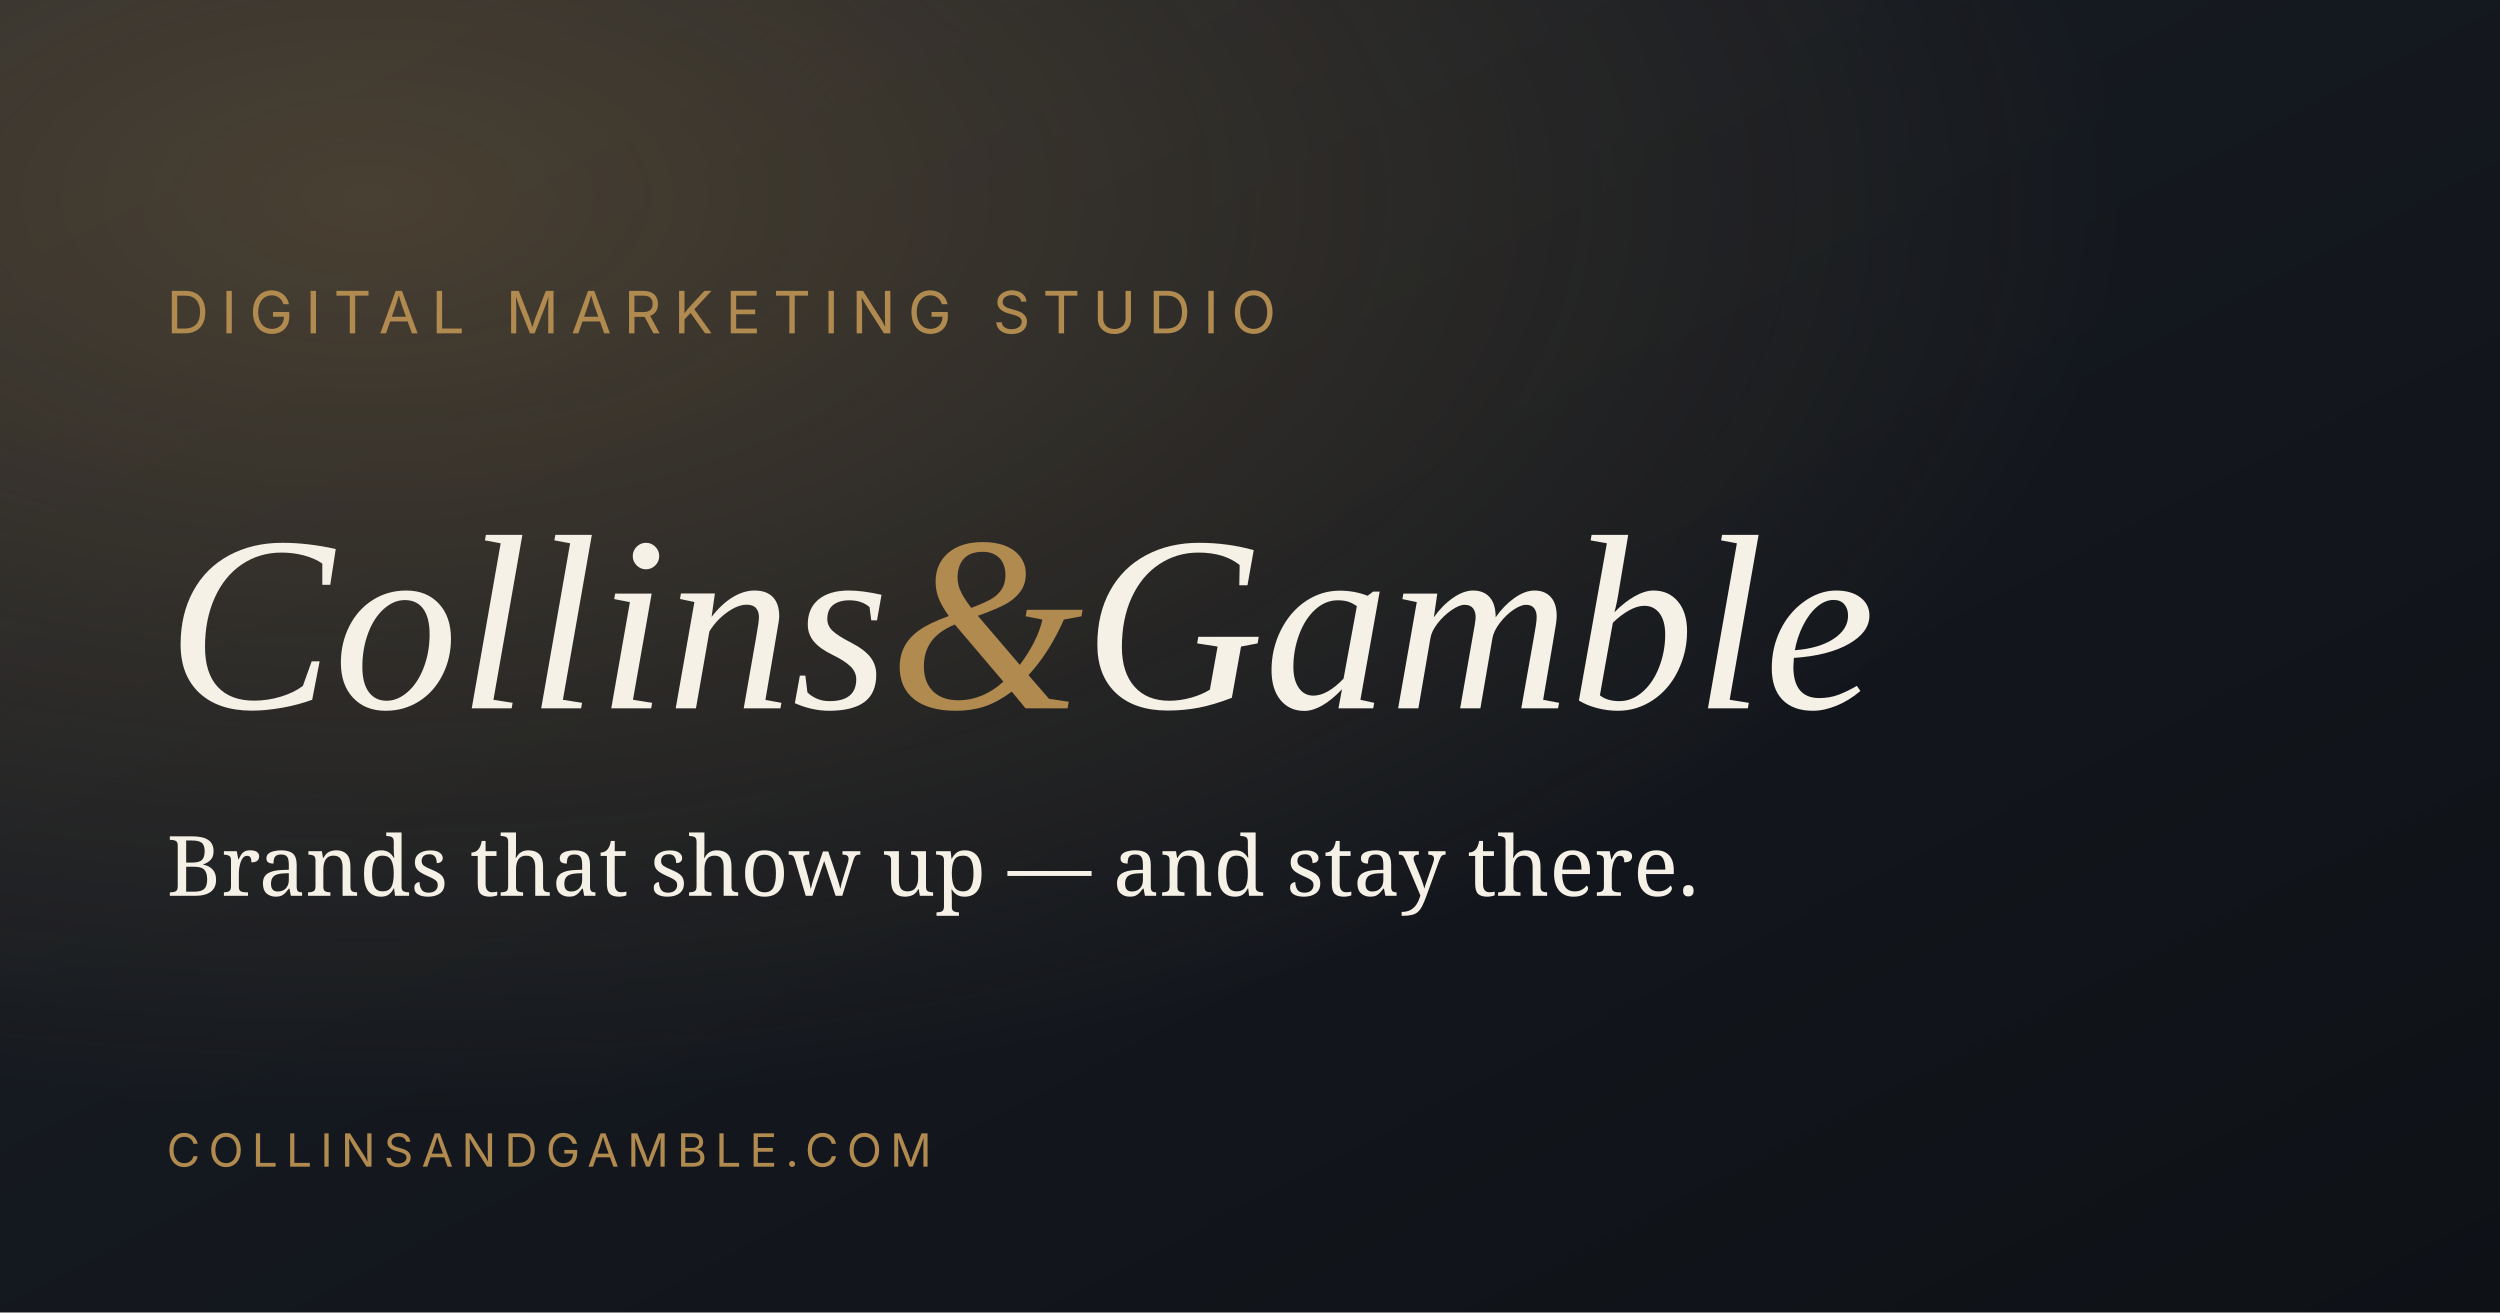
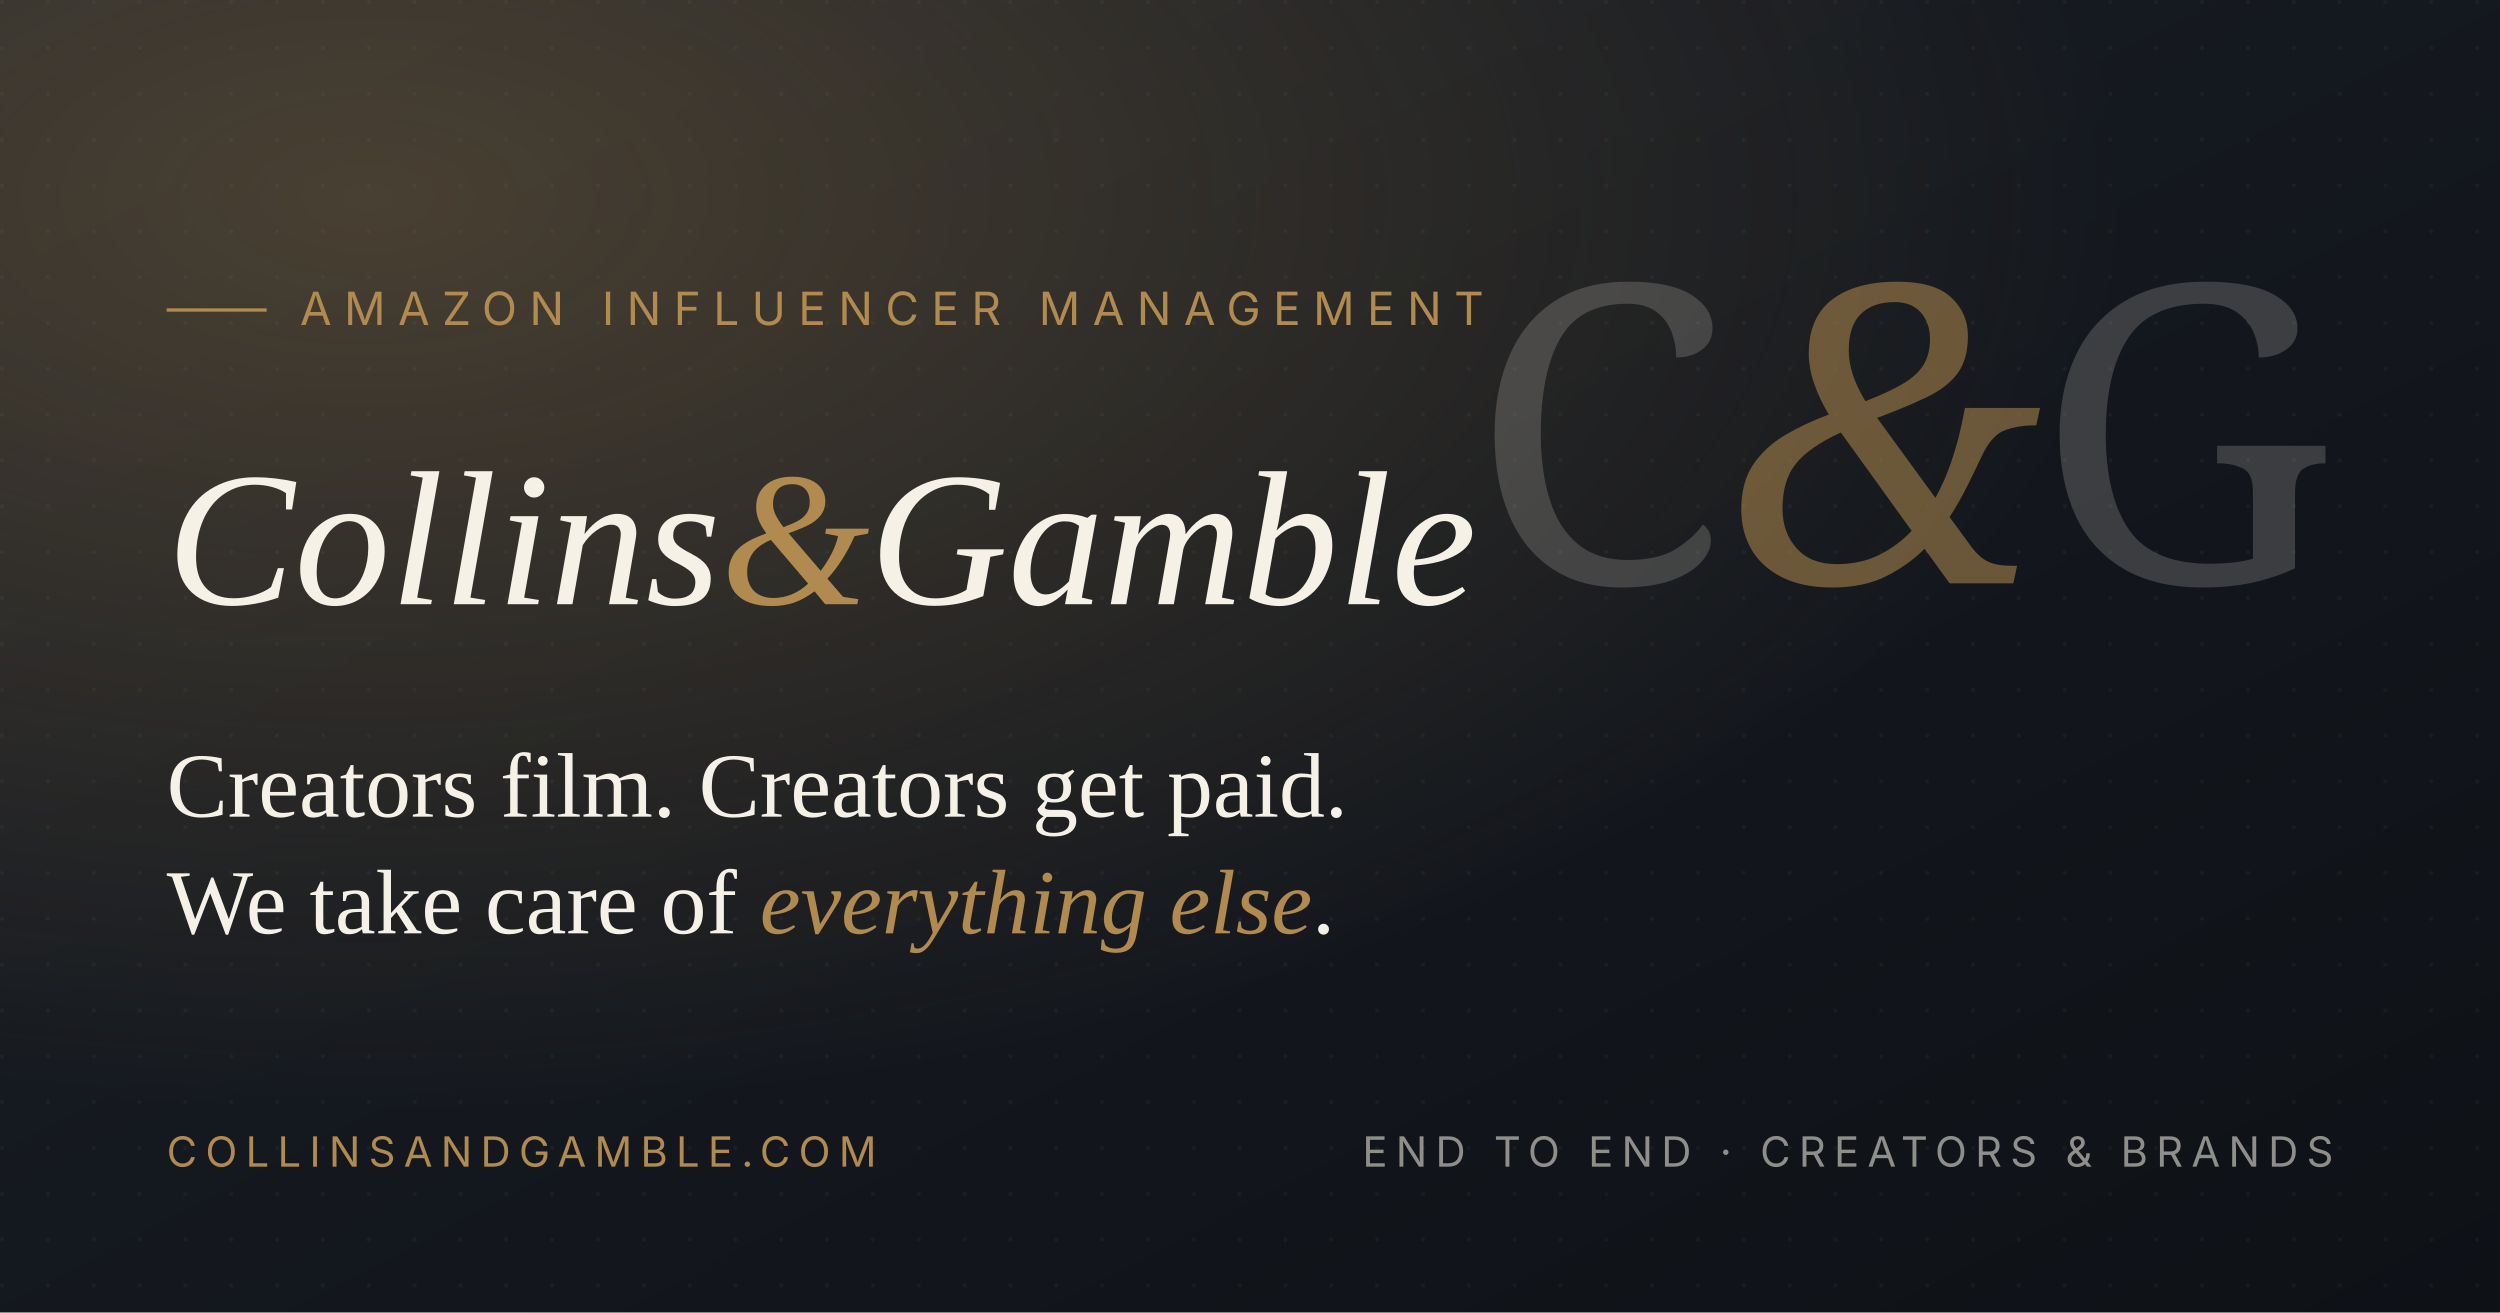
- <svg xmlns="http://www.w3.org/2000/svg" viewBox="0 0 1200 630" role="img" aria-label="Collins and Gamble">
+ <svg xmlns="http://www.w3.org/2000/svg" viewBox="0 0 1200 630" role="img" aria-label="Collins and Gamble — Amazon Influencer management">
  <defs>
    <linearGradient id="bg" x1="0" y1="0" x2="1" y2="1">
      <stop offset="0" stop-color="#1a1f27" />
      <stop offset="1" stop-color="#0e1116" />
    </linearGradient>
    <radialGradient id="glow" cx="0.15" cy="0.15" r="0.7">
      <stop offset="0" stop-color="#b08a4f" stop-opacity="0.32" />
      <stop offset="1" stop-color="#b08a4f" stop-opacity="0" />
    </radialGradient>
+     <pattern id="dots" x="0" y="0" width="22" height="22" patternUnits="userSpaceOnUse">
+       <circle cx="1" cy="1" r="1" fill="#f6f1e7" fill-opacity="0.04" />
+     </pattern>
  </defs>
  <rect width="1200" height="630" fill="url(#bg)" />
+   <rect width="1200" height="630" fill="url(#dots)" />
  <rect width="1200" height="630" fill="url(#glow)" />
-   <g font-family="Georgia, 'Times New Roman', serif" fill="#f6f1e7">
-     <text x="80" y="160" font-size="28" letter-spacing="6" fill="#b08a4f" font-family="Inter, system-ui, sans-serif">DIGITAL MARKETING STUDIO</text>
-     <text x="80" y="340" font-size="120" font-style="italic">Collins<tspan fill="#b08a4f"> &amp; </tspan>Gamble</text>
-     <text x="80" y="430" font-size="40" fill="#f6f1e7" font-family="Georgia, serif">Brands that show up — and stay there.</text>
-     <text x="80" y="560" font-size="22" fill="#b08a4f" font-family="Inter, system-ui, sans-serif" letter-spacing="4">COLLINSANDGAMBLE.COM</text>
+   <g fill="#f6f1e7">
+     <g font-family="Inter, system-ui, sans-serif">
+       <rect x="80" y="148" width="48" height="1.6" fill="#b08a4f" />
+       <text x="144" y="156" font-size="22" letter-spacing="6" fill="#b08a4f">AMAZON INFLUENCER MANAGEMENT</text>
+     </g>
+     <text x="80" y="290" font-family="Georgia, 'Times New Roman', serif" font-size="92" font-style="italic">Collins<tspan fill="#b08a4f"> &amp; </tspan>Gamble</text>
+     <g font-family="Georgia, 'Times New Roman', serif" fill="#f6f1e7">
+       <text x="80" y="392" font-size="44">Creators film. Creators get paid.</text>
+       <text x="80" y="448" font-size="44">We take care of <tspan font-style="italic" fill="#b08a4f">everything else</tspan>.</text>
+     </g>
+     <g font-family="Inter, system-ui, sans-serif" font-size="20" letter-spacing="4">
+       <text x="80" y="560" fill="#b08a4f">COLLINSANDGAMBLE.COM</text>
+       <text x="1120" y="560" fill="#f6f1e7" fill-opacity="0.55" text-anchor="end">END TO END · CREATORS &amp; BRANDS</text>
+     </g>
+     <g font-family="Georgia, serif" fill="#f6f1e7" fill-opacity="0.18" font-size="200">
+       <text x="1120" y="280" text-anchor="end">C<tspan fill="#b08a4f" fill-opacity="0.55" font-style="italic">&amp;</tspan>G</text>
+     </g>
  </g>
</svg>
